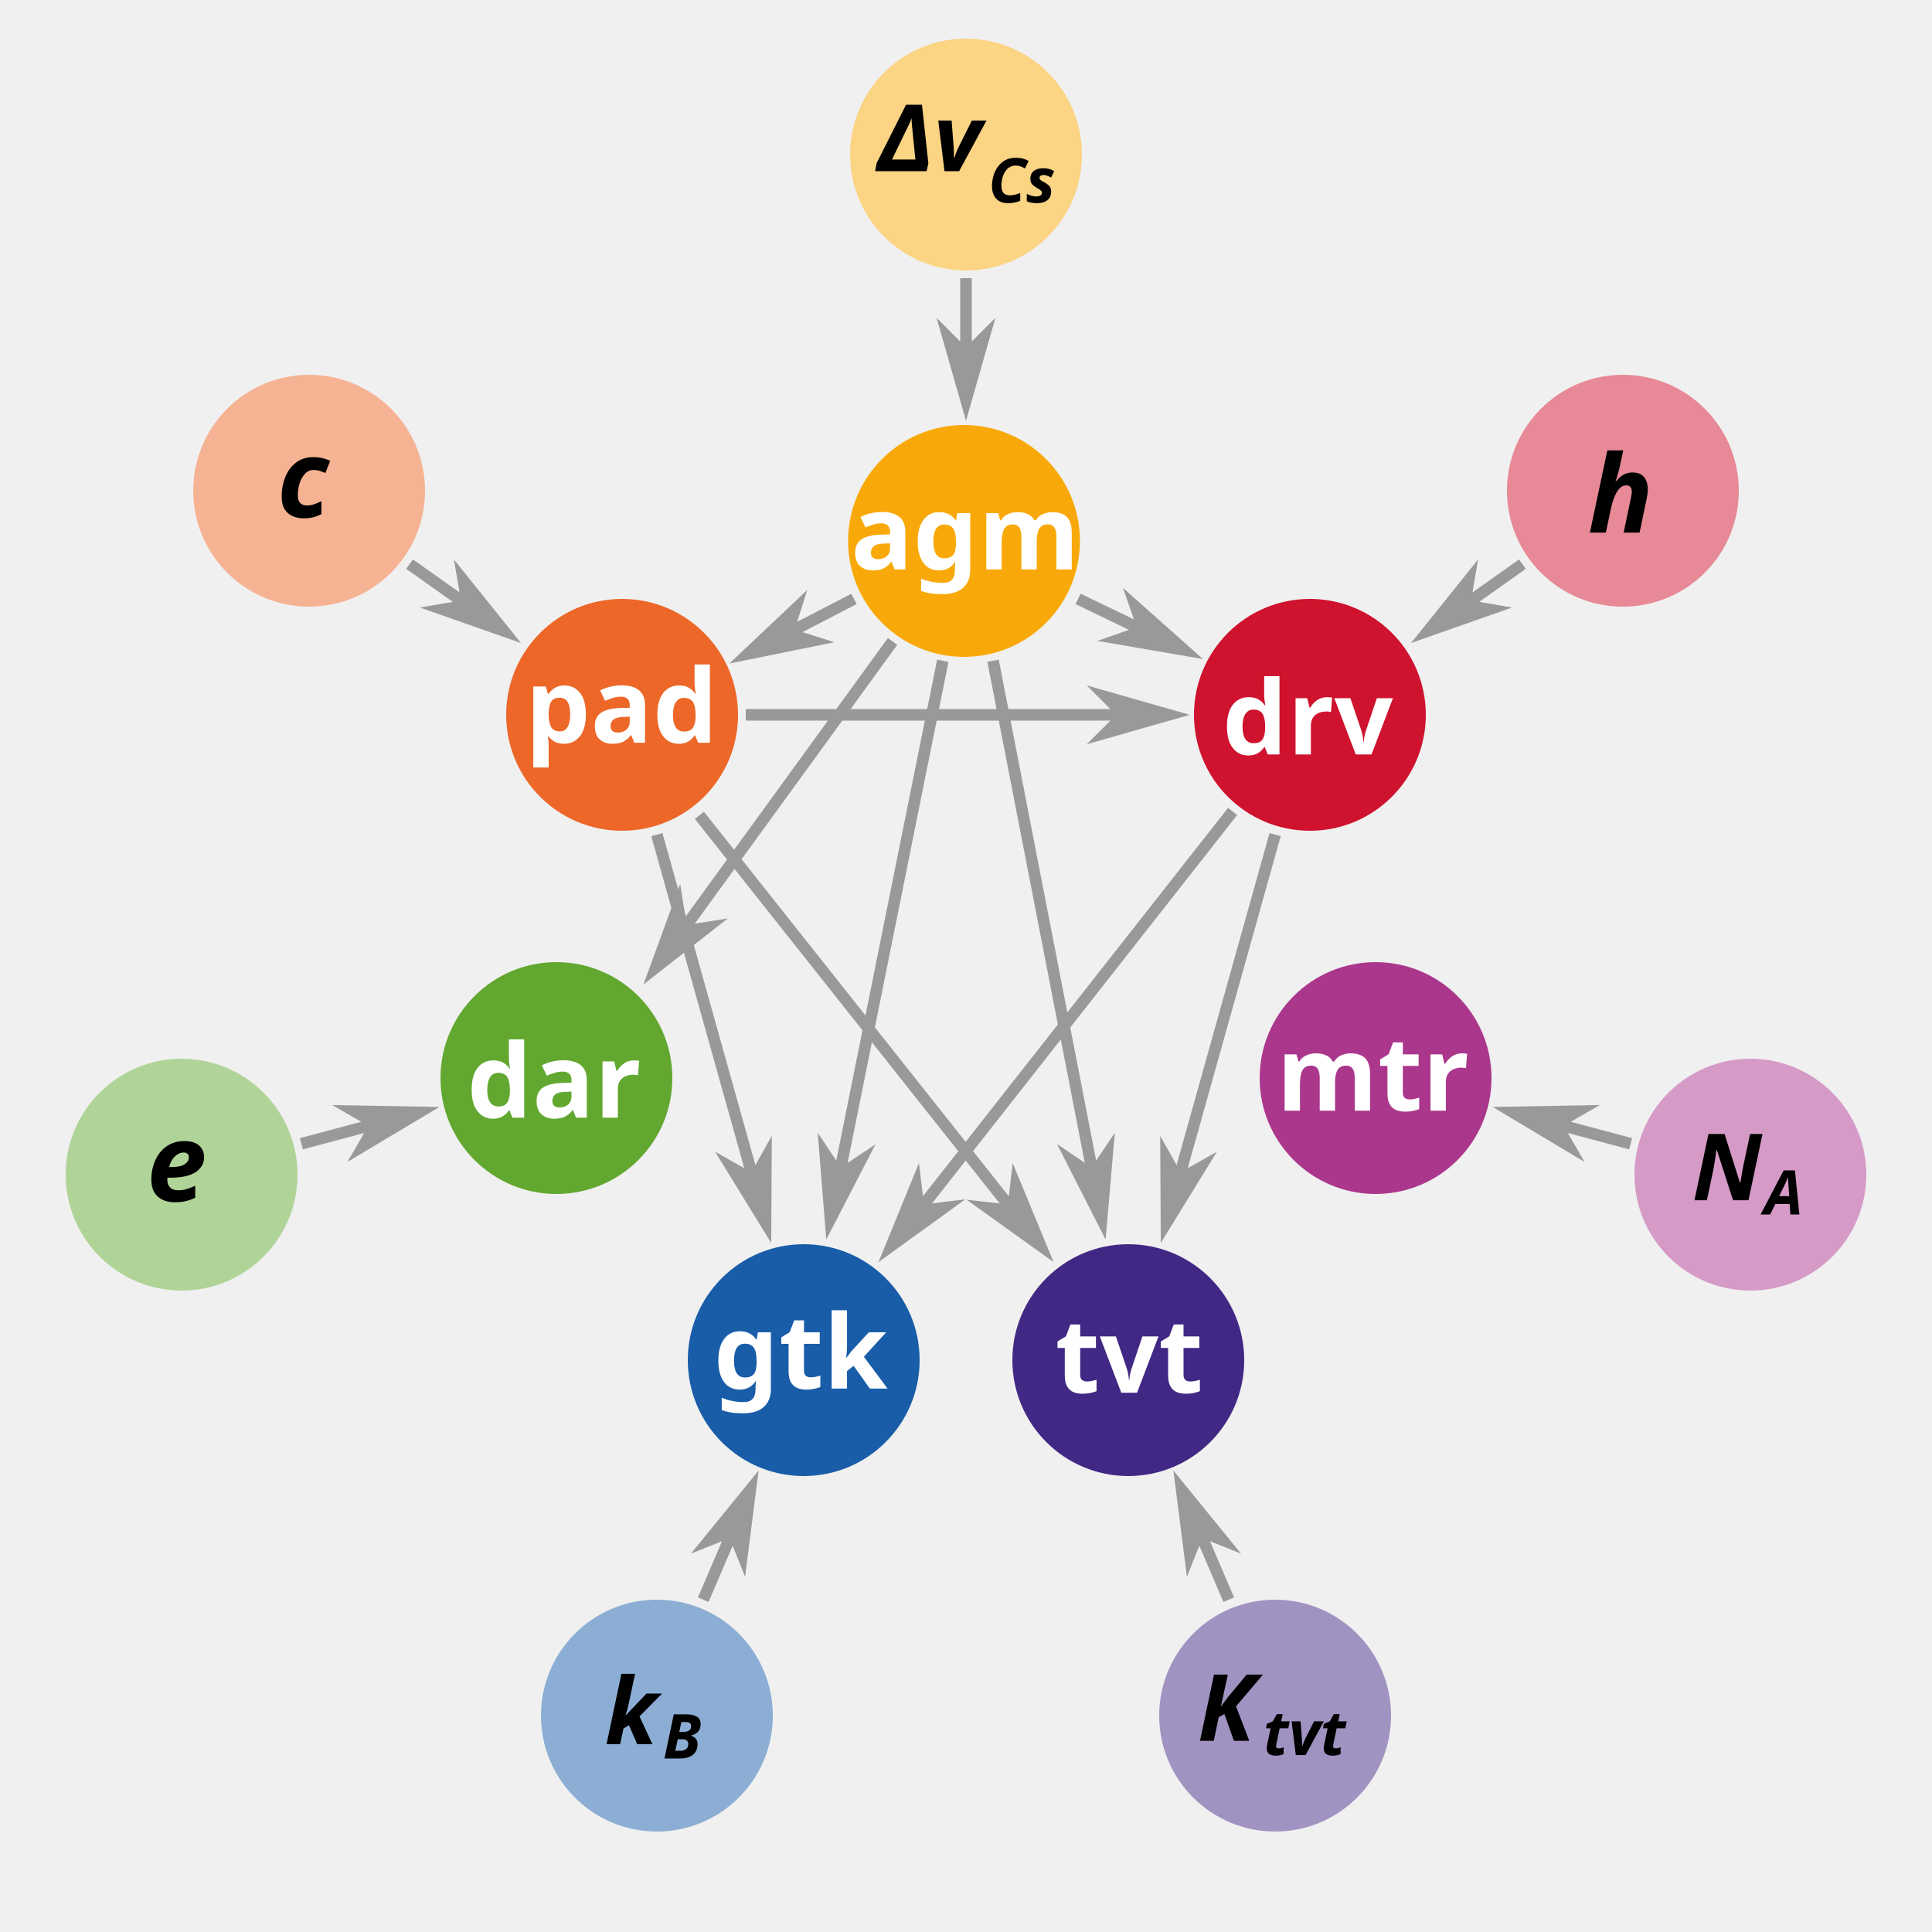
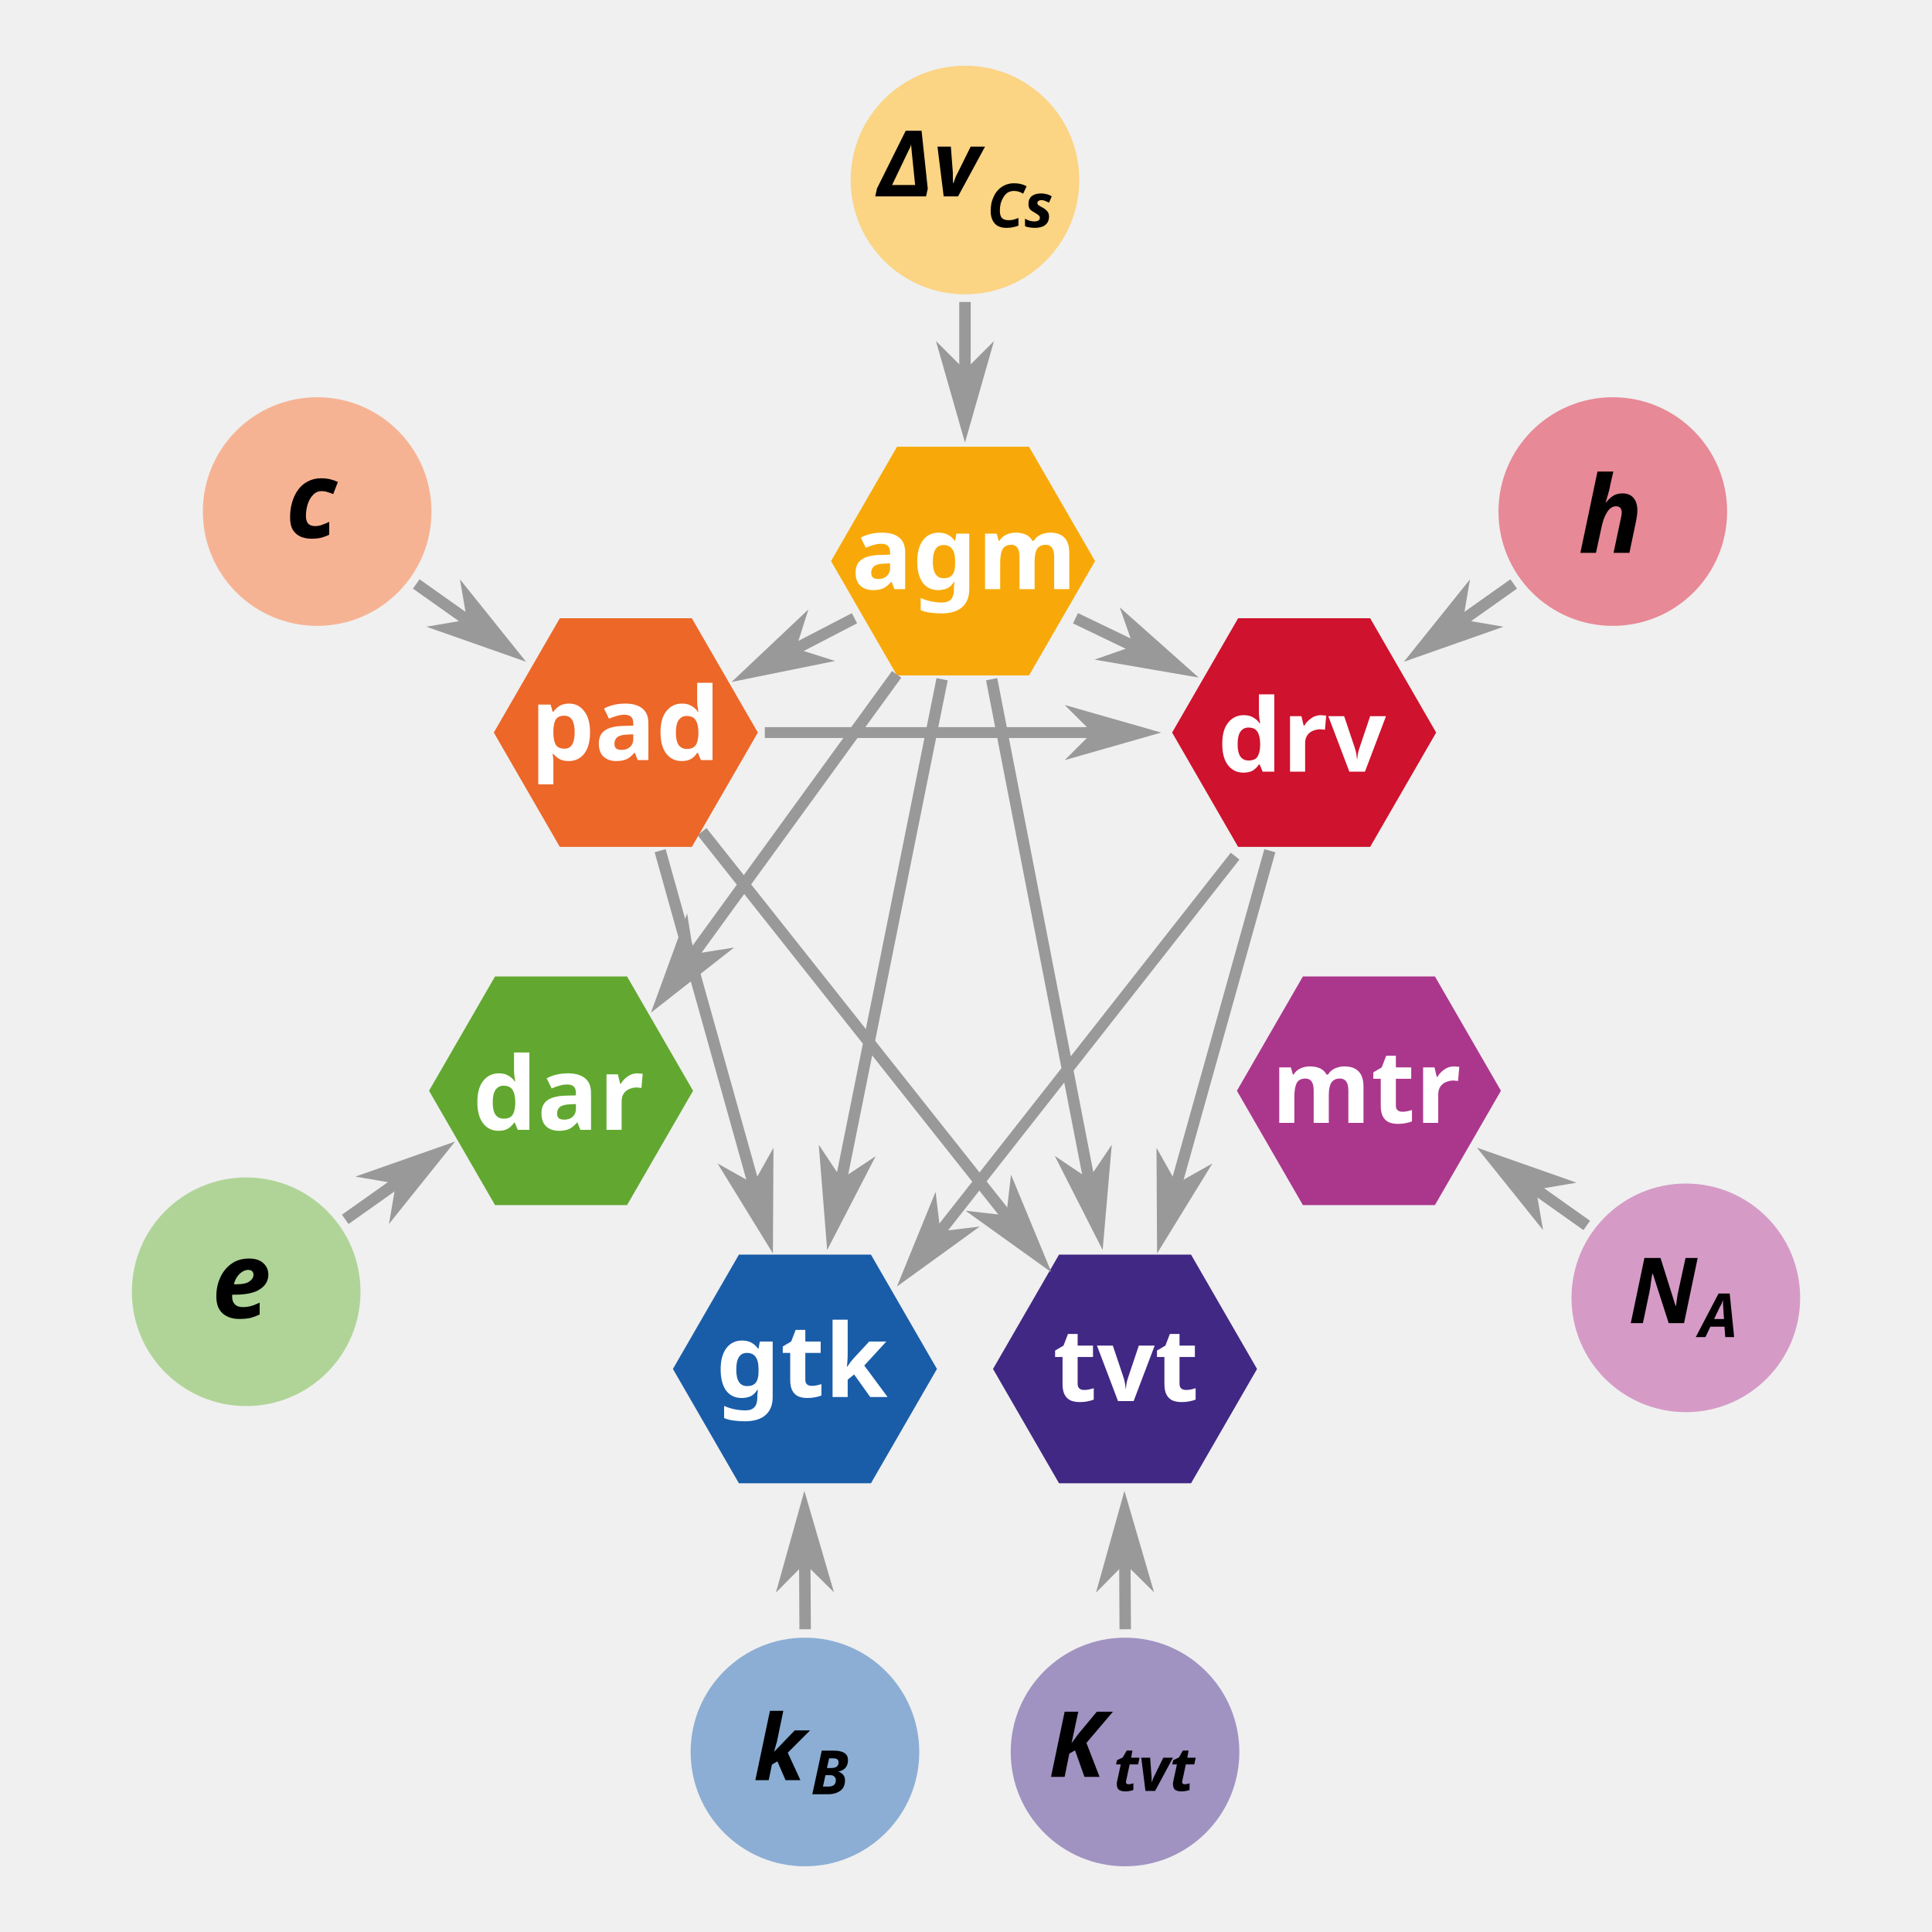
<svg xmlns="http://www.w3.org/2000/svg" width="500" height="500" version="1.1" id="svg129">
-   <defs id="defs133" />
+   <defs id="defs133">
+     <marker id="a-8" overflow="visible" orient="auto">
+       <path transform="matrix(-0.4,0,0,-0.4,-4,0)" d="M 0,0 5,-5 -12.5,0 5,5 Z" fill="#999999" fill-rule="evenodd" stroke="#999999" stroke-width="1pt" id="path2-8" />
+     </marker>
+     <marker id="marker1" overflow="visible" orient="auto">
+       <path transform="matrix(-0.4,0,0,-0.4,-4,0)" d="M 0,0 5,-5 -12.5,0 5,5 Z" fill="#999999" fill-rule="evenodd" stroke="#999999" stroke-width="1pt" id="path1" />
+     </marker>
+     <marker id="marker3" overflow="visible" orient="auto">
+       <path transform="matrix(-0.4,0,0,-0.4,-4,0)" d="M 0,0 5,-5 -12.5,0 5,5 Z" fill="#999999" fill-rule="evenodd" stroke="#999999" stroke-width="1pt" id="path3" />
+     </marker>
+     <marker id="marker4" overflow="visible" orient="auto">
+       <path transform="matrix(-0.4,0,0,-0.4,-4,0)" d="M 0,0 5,-5 -12.5,0 5,5 Z" fill="#999999" fill-rule="evenodd" stroke="#999999" stroke-width="1pt" id="path4" />
+     </marker>
+     <marker id="marker5" overflow="visible" orient="auto">
+       <path transform="matrix(-0.4,0,0,-0.4,-4,0)" d="M 0,0 5,-5 -12.5,0 5,5 Z" fill="#999999" fill-rule="evenodd" stroke="#999999" stroke-width="1pt" id="path5-4" />
+     </marker>
+     <marker id="marker6" overflow="visible" orient="auto">
+       <path transform="matrix(-0.4,0,0,-0.4,-4,0)" d="M 0,0 5,-5 -12.5,0 5,5 Z" fill="#999999" fill-rule="evenodd" stroke="#999999" stroke-width="1pt" id="path6" />
+     </marker>
+     <marker id="marker7" overflow="visible" orient="auto">
+       <path transform="matrix(-0.4,0,0,-0.4,-4,0)" d="M 0,0 5,-5 -12.5,0 5,5 Z" fill="#999999" fill-rule="evenodd" stroke="#999999" stroke-width="1pt" id="path7-3" />
+     </marker>
+     <marker id="marker8" overflow="visible" orient="auto">
+       <path transform="matrix(-0.4,0,0,-0.4,-4,0)" d="M 0,0 5,-5 -12.5,0 5,5 Z" fill="#999999" fill-rule="evenodd" stroke="#999999" stroke-width="1pt" id="path8" />
+     </marker>
+     <marker id="marker9" overflow="visible" orient="auto">
+       <path transform="matrix(-0.4,0,0,-0.4,-4,0)" d="M 0,0 5,-5 -12.5,0 5,5 Z" fill="#999999" fill-rule="evenodd" stroke="#999999" stroke-width="1pt" id="path9-1" />
+     </marker>
+     <marker id="marker10" overflow="visible" orient="auto">
+       <path transform="matrix(-0.4,0,0,-0.4,-4,0)" d="M 0,0 5,-5 -12.5,0 5,5 Z" fill="#999999" fill-rule="evenodd" stroke="#999999" stroke-width="1pt" id="path10" />
+     </marker>
+     <marker id="marker11" overflow="visible" orient="auto">
+       <path transform="matrix(-0.4,0,0,-0.4,-4,0)" d="M 0,0 5,-5 -12.5,0 5,5 Z" fill="#999999" fill-rule="evenodd" stroke="#999999" stroke-width="1pt" id="path11-4" />
+     </marker>
+     <marker id="marker12" overflow="visible" orient="auto">
+       <path transform="matrix(-0.4,0,0,-0.4,-4,0)" d="M 0,0 5,-5 -12.5,0 5,5 Z" fill="#999999" fill-rule="evenodd" stroke="#999999" stroke-width="1pt" id="path12" />
+     </marker>
+     <marker id="marker13" overflow="visible" orient="auto">
+       <path transform="matrix(-0.4,0,0,-0.4,-4,0)" d="M 0,0 5,-5 -12.5,0 5,5 Z" fill="#999999" fill-rule="evenodd" stroke="#999999" stroke-width="1pt" id="path13-9" />
+     </marker>
+     <marker id="marker14" overflow="visible" orient="auto">
+       <path transform="matrix(-0.4,0,0,-0.4,-4,0)" d="M 0,0 5,-5 -12.5,0 5,5 Z" fill="#999999" fill-rule="evenodd" stroke="#999999" stroke-width="1pt" id="path14" />
+     </marker>
+     <marker id="marker15" overflow="visible" orient="auto">
+       <path transform="matrix(-0.4,0,0,-0.4,-4,0)" d="M 0,0 5,-5 -12.5,0 5,5 Z" fill="#999999" fill-rule="evenodd" stroke="#999999" stroke-width="1pt" id="path15-2" />
+     </marker>
+     <marker id="marker16" overflow="visible" orient="auto">
+       <path transform="matrix(-0.4,0,0,-0.4,-4,0)" d="M 0,0 5,-5 -12.5,0 5,5 Z" fill="#999999" fill-rule="evenodd" stroke="#999999" stroke-width="1pt" id="path16" />
+     </marker>
+     <marker id="marker17" overflow="visible" orient="auto">
+       <path transform="matrix(-0.4,0,0,-0.4,-4,0)" d="M 0,0 5,-5 -12.5,0 5,5 Z" fill="#999999" fill-rule="evenodd" stroke="#999999" stroke-width="1pt" id="path17-0" />
+     </marker>
+   </defs>
  <marker id="a" overflow="visible" orient="auto">
    <path transform="matrix(-0.4,0,0,-0.4,-4,0)" d="M 0,0 5,-5 -12.5,0 5,5 Z" fill="#999999" fill-rule="evenodd" stroke="#999999" stroke-width="1pt" id="path2" />
  </marker>
-   <path d="m 106,146 24,17" marker-end="url(#a)" id="path5" style="fill:none;stroke:#999999;stroke-width:3" />
-   <path d="m 250,72 v 31" marker-end="url(#a)" id="path7" style="fill:none;stroke:#999999;stroke-width:3" />
-   <path d="m 394,146 -24,17" marker-end="url(#a)" id="path9" style="fill:none;stroke:#999999;stroke-width:3" />
-   <path d="m 422,296 -30,-8" marker-end="url(#a)" id="path11" style="fill:none;stroke:#999999;stroke-width:3" />
-   <path d="M 318,414 306,386" marker-end="url(#a)" id="path13" style="fill:none;stroke:#999999;stroke-width:3" />
-   <path d="m 182,414 12,-28" marker-end="url(#a)" id="path15" style="fill:none;stroke:#999999;stroke-width:3" />
-   <path d="m 78,296 30,-8" marker-end="url(#a)" id="path17" style="fill:none;stroke:#999999;stroke-width:3" />
-   <path d="m 221,155 -27,14" marker-end="url(#a)" id="path19" style="fill:none;stroke:#999999;stroke-width:3" />
-   <path d="m 231,166 -61,84" marker-end="url(#a)" id="path21" style="fill:none;stroke:#999999;stroke-width:3" />
-   <path d="M 244,171 215,315" marker-end="url(#a)" id="path23" style="fill:none;stroke:#999999;stroke-width:3" />
-   <path d="m 257,171 28,144" marker-end="url(#a)" id="path25" style="fill:none;stroke:#999999;stroke-width:3" />
-   <path d="m 279,155 27,13" marker-end="url(#a)" id="path27" style="fill:none;stroke:#999999;stroke-width:3" />
-   <path d="M 319,210 231,322" marker-end="url(#a)" id="path29" style="fill:none;stroke:#999999;stroke-width:3" />
-   <path d="M 330,216 302,316" marker-end="url(#a)" id="path31" style="fill:none;stroke:#999999;stroke-width:3" />
-   <path d="m 170,216 28,100" marker-end="url(#a)" id="path33" style="fill:none;stroke:#999999;stroke-width:3" />
-   <path d="m 181,211 88,111" marker-end="url(#a)" id="path35" style="fill:none;stroke:#999999;stroke-width:3" />
-   <path d="M 193,185 H 302" marker-end="url(#a)" id="path37" style="fill:none;stroke:#999999;stroke-width:3" />
-   <circle cx="250" cy="40" r="30" fill="#fbd484" id="circle41" />
-   <circle cx="80" cy="127" r="30" fill="#f6b393" id="circle43" />
-   <circle cx="249.487" cy="140" r="30" fill="#f8a909" id="circle45" />
-   <circle cx="161" cy="185" r="30" fill="#ec6728" id="circle47" />
-   <circle cx="339" cy="185" r="30" fill="#cf122d" id="circle49" />
-   <circle cx="144" cy="279" r="30" fill="#62a830" id="circle51" />
-   <circle cx="47" cy="304" r="30" fill="#b0d498" id="circle53" />
-   <circle cx="356" cy="279" r="30" fill="#ab378c" id="circle55" />
-   <circle cx="453" cy="304" r="30" fill="#d59bc6" id="circle57" />
-   <circle cx="292" cy="352" r="30" fill="#412884" id="circle59" />
-   <circle cx="208" cy="352" r="30" fill="#195da9" id="circle61" />
-   <circle cx="170" cy="444" r="30" fill="#8caed4" id="circle63" />
-   <circle cx="330" cy="444" r="30" fill="#a093c2" id="circle65" />
-   <circle cx="420" cy="127" r="30" fill="#e78996" id="circle67" />
-   <text x="78.428" y="133.87" id="text69" style="font-style:italic;font-variant:normal;font-weight:bold;font-stretch:normal;font-size:28px;font-family:Andika;-inkscape-font-specification:'Andika, Bold Italic';font-variant-ligatures:normal;font-variant-caps:normal;font-variant-numeric:normal;font-variant-east-asian:normal;text-anchor:middle">c</text>
-   <text x="419.419" y="137.835" font-style="oblique" id="text71" style="font-style:italic;font-variant:normal;font-weight:bold;font-stretch:normal;font-size:28px;font-family:Andika;-inkscape-font-specification:'Andika, Bold Italic';font-variant-ligatures:normal;font-variant-caps:normal;font-variant-numeric:normal;font-variant-east-asian:normal;text-anchor:middle">h</text>
-   <text x="45.729" y="310.87" font-style="oblique" id="text73" style="font-style:italic;font-variant:normal;font-weight:bold;font-stretch:normal;font-size:28px;font-family:Andika;-inkscape-font-specification:'Andika, Bold Italic';font-variant-ligatures:normal;font-variant-caps:normal;font-variant-numeric:normal;font-variant-east-asian:normal;text-anchor:middle">e</text>
-   <text x="160.87" y="192.227" id="text77" style="font-style:normal;font-variant:normal;font-weight:bold;font-stretch:normal;font-size:26.667px;font-family:Andika;-inkscape-font-specification:'Andika, Bold';font-variant-ligatures:normal;font-variant-caps:normal;font-variant-numeric:normal;font-variant-east-asian:normal;text-anchor:middle;fill:#ffffff">
-     <tspan id="tspan2">pad</tspan>
-   </text>
-   <text x="249.78" y="147.357" id="text79" style="font-style:normal;font-variant:normal;font-weight:bold;font-stretch:normal;font-size:26.667px;font-family:Andika;-inkscape-font-specification:'Andika, Bold';font-variant-ligatures:normal;font-variant-caps:normal;font-variant-numeric:normal;font-variant-east-asian:normal;text-anchor:middle;fill:#ffffff">
-     <tspan id="tspan357" x="249.78" y="147.357">agm</tspan>
-   </text>
-   <text x="338.414" y="195.254" id="text81" style="font-style:normal;font-variant:normal;font-weight:bold;font-stretch:normal;font-size:26.667px;font-family:Andika;-inkscape-font-specification:'Andika, Bold';font-variant-ligatures:normal;font-variant-caps:normal;font-variant-numeric:normal;font-variant-east-asian:normal;text-anchor:middle;fill:#ffffff">
-     <tspan id="tspan420" x="338.414" y="195.254">drv</tspan>
-   </text>
-   <text x="143.414" y="289.254" id="text83" style="font-style:normal;font-variant:normal;font-weight:bold;font-stretch:normal;font-size:26.667px;font-family:Andika;-inkscape-font-specification:'Andika, Bold';font-variant-ligatures:normal;font-variant-caps:normal;font-variant-numeric:normal;font-variant-east-asian:normal;text-anchor:middle;fill:#ffffff">
-     <tspan id="tspan3">dar</tspan>
-   </text>
-   <text x="355.316" y="287.431" font-stretch="semi-condensed" id="text85" style="font-style:normal;font-variant:normal;font-weight:bold;font-stretch:normal;font-size:26.667px;font-family:Andika;-inkscape-font-specification:'Andika, Bold';font-variant-ligatures:normal;font-variant-caps:normal;font-variant-numeric:normal;font-variant-east-asian:normal;text-anchor:middle;fill:#ffffff">
-     <tspan id="tspan354" x="355.316" y="287.431">mtr</tspan>
-   </text>
-   <text x="207.2" y="359.357" id="text87" style="font-style:normal;font-variant:normal;font-weight:bold;font-stretch:normal;font-size:26.667px;font-family:Andika;-inkscape-font-specification:'Andika, Bold';font-variant-ligatures:normal;font-variant-caps:normal;font-variant-numeric:normal;font-variant-east-asian:normal;text-anchor:middle;fill:#ffffff">
-     <tspan id="tspan358" x="207.2" y="359.357">gtk</tspan>
-   </text>
-   <text x="292.228" y="360.431" id="text89" style="font-style:normal;font-variant:normal;font-weight:bold;font-stretch:normal;font-size:26.667px;font-family:Andika;-inkscape-font-specification:'Andika, Bold';font-variant-ligatures:normal;font-variant-caps:normal;font-variant-numeric:normal;font-variant-east-asian:normal;text-anchor:middle;fill:#ffffff">
-     <tspan id="tspan356" x="292.228" y="360.431">tvt</tspan>
-   </text>
-   <g id="g1067" transform="translate(-2.645142,-0.7434082)">
-     <text id="text113" style="font-style:italic;font-variant:normal;font-weight:bold;font-stretch:normal;font-size:24px;font-family:Andika;-inkscape-font-specification:'Andika, Bold Italic';font-variant-ligatures:normal;font-variant-caps:normal;font-variant-numeric:normal;font-variant-east-asian:normal;text-anchor:middle" x="319.934" y="451.265">
-       <tspan id="tspan477" x="319.934" y="451.265">K</tspan>
+   <g id="g352" transform="matrix(4.103341,0,0,4.103341,-53.91049,-185.0499)">
+     <path style="font-variation-settings:normal;opacity:1;vector-effect:none;fill:#412884;fill-opacity:1;stroke:none;stroke-width:1.026;stroke-linecap:butt;stroke-linejoin:miter;stroke-miterlimit:4;stroke-dasharray:none;stroke-dashoffset:0;stroke-opacity:1;-inkscape-stroke:none;stop-color:#000000;stop-opacity:1" id="path348" d="m -102.955,1.642 -35.545,-1.7e-6 -17.772,-30.783 17.772,-30.783 35.545,2e-6 17.772,30.783 z" transform="matrix(0.2342471,0,0,-0.2342402,112.3743,124.6118)" />
+     <path style="font-variation-settings:normal;opacity:1;vector-effect:none;fill:#ab378c;fill-opacity:1;stroke:none;stroke-width:1.026;stroke-linecap:butt;stroke-linejoin:miter;stroke-miterlimit:4;stroke-dasharray:none;stroke-dashoffset:0;stroke-opacity:1;-inkscape-stroke:none;stop-color:#000000;stop-opacity:1" id="path344" d="m -102.955,1.642 -35.545,-1.7e-6 -17.772,-30.783 17.772,-30.783 35.545,2e-6 17.772,30.783 z" transform="matrix(0.2342471,0,0,-0.2342402,127.7563,107.0667)" />
+     <path style="font-variation-settings:normal;opacity:1;vector-effect:none;fill:#cf122d;fill-opacity:1;stroke:none;stroke-width:1.026;stroke-linecap:butt;stroke-linejoin:miter;stroke-miterlimit:4;stroke-dasharray:none;stroke-dashoffset:0;stroke-opacity:1;-inkscape-stroke:none;stop-color:#000000;stop-opacity:1" id="path309" d="m -102.955,1.642 -35.545,-1.7e-6 -17.772,-30.783 17.772,-30.783 35.545,2e-6 17.772,30.783 z" transform="matrix(0.2342471,0,0,-0.2342402,123.6705,84.47444)" />
+     <path style="font-variation-settings:normal;opacity:1;vector-effect:none;fill:#195da9;fill-opacity:1;stroke:none;stroke-width:1.026;stroke-linecap:butt;stroke-linejoin:miter;stroke-miterlimit:4;stroke-dasharray:none;stroke-dashoffset:0;stroke-opacity:1;-inkscape-stroke:none;stop-color:#000000;stop-opacity:1" id="path308" d="m -102.955,1.642 -35.545,-1.7e-6 -17.772,-30.783 17.772,-30.783 35.545,2e-6 17.772,30.783 z" transform="matrix(0.2342471,0,0,-0.2342402,92.1855,124.6118)" />
+     <path style="font-variation-settings:normal;opacity:1;vector-effect:none;fill:#f8a909;fill-opacity:1;stroke:none;stroke-width:1.026;stroke-linecap:butt;stroke-linejoin:miter;stroke-miterlimit:4;stroke-dasharray:none;stroke-dashoffset:0;stroke-opacity:1;-inkscape-stroke:none;stop-color:#000000;stop-opacity:1" id="path329-6" d="m -102.955,1.642 -35.545,-1.7e-6 -17.772,-30.783 17.772,-30.783 35.545,2e-6 17.772,30.783 z" transform="matrix(0.2342471,0,0,-0.2342402,102.1567,73.65899)" />
+     <path d="m 74,64.142 v 7.451" marker-end="url(#a-8)" id="path19-6" style="fill:none;stroke:#999999;stroke-width:0.721;marker-end:url(#a-8)" />
+     <path d="m 108.609,81.927 -5.768,4.086" marker-end="url(#a-8)" id="path20" style="fill:none;stroke:#999999;stroke-width:0.721;marker-end:url(#a-8)" />
+     <path d="m 67.03,84.09 -6.489,3.365" marker-end="url(#a-8)" id="path25-8" style="fill:none;stroke:#999999;stroke-width:0.721;marker-end:url(#a-8)" />
+     <path d="M 69.689,87.629 55.028,107.818" marker-end="url(#a-8)" id="path26" style="fill:none;stroke:#999999;stroke-width:0.721;marker-end:url(#a-8)" />
+     <path d="M 72.558,87.936 65.588,122.545" marker-end="url(#a-8)" id="path27-9" style="fill:none;stroke:#999999;stroke-width:0.721;marker-end:url(#a-8)" />
+     <path d="m 75.682,87.936 6.73,34.609" marker-end="url(#a-8)" id="path28" style="fill:none;stroke:#999999;stroke-width:0.721;marker-end:url(#a-8)" />
+     <path d="m 80.97,84.09 6.489,3.124" marker-end="url(#a-8)" id="path29-2" style="fill:none;stroke:#999999;stroke-width:0.721;marker-end:url(#a-8)" />
+     <path d="M 91.037,99.093 70.557,125.158" marker-end="url(#a-8)" id="path30" style="fill:none;stroke:#999999;stroke-width:0.698;marker-end:url(#a-8)" />
+     <path d="M 93.227,98.751 86.498,122.785" marker-end="url(#a-8)" id="path31-6" style="fill:none;stroke:#999999;stroke-width:0.721;marker-end:url(#a-8)" />
+     <path d="m 54.773,98.751 6.73,24.034" marker-end="url(#a-8)" id="path33-6" style="fill:none;stroke:#999999;stroke-width:0.721;marker-end:url(#a-8)" />
+     <path d="M 57.416,97.549 78.567,124.227" marker-end="url(#a-8)" id="path35-4" style="fill:none;stroke:#999999;stroke-width:0.721;marker-end:url(#a-8)" />
+     <path d="M 61.376,91.3 H 85.027" marker-end="url(#a-8)" id="path37-9" style="fill:none;stroke:#999999;stroke-width:0.685;marker-end:url(#a-8)" />
+     <circle cx="74" cy="56.451" r="7.21" fill="#fbd484" id="circle41-9" style="stroke-width:0.24" />
+     <path style="font-variation-settings:normal;opacity:1;vector-effect:none;fill:#ec6728;fill-opacity:1;stroke:none;stroke-width:1.026;stroke-linecap:butt;stroke-linejoin:miter;stroke-miterlimit:4;stroke-dasharray:none;stroke-dashoffset:0;stroke-opacity:1;-inkscape-stroke:none;stop-color:#000000;stop-opacity:1" id="path34" d="m -102.955,1.642 -35.545,-1.7e-6 -17.772,-30.783 17.772,-30.783 35.545,2e-6 17.772,30.783 z" transform="matrix(0.2342471,0,0,-0.2342402,80.88936,84.47444)" />
+     <path style="font-variation-settings:normal;opacity:1;vector-effect:none;fill:#62a830;fill-opacity:1;stroke:none;stroke-width:1.026;stroke-linecap:butt;stroke-linejoin:miter;stroke-miterlimit:4;stroke-dasharray:none;stroke-dashoffset:0;stroke-opacity:1;-inkscape-stroke:none;stop-color:#000000;stop-opacity:1" id="path258" d="m -102.955,1.642 -35.545,-1.7e-6 -17.772,-30.783 17.772,-30.783 35.545,2e-6 17.772,30.783 z" transform="matrix(0.2342471,0,0,-0.2342402,76.80353,107.0667)" />
+     <circle cx="114.858" cy="77.361" r="7.21" fill="#e78996" id="circle67-5" style="stroke-width:0.24" />
+     <path d="m 39.391,81.927 5.768,4.086" marker-end="url(#a-8)" id="path18" style="fill:none;stroke:#999999;stroke-width:0.721;marker-end:url(#a-8)" />
+     <circle cx="33.142" cy="77.361" r="7.21" fill="#f6b393" id="circle43-0" style="stroke-width:0.24" />
+     <text x="32.764" y="79.012" id="text69-4" style="font-style:italic;font-variant:normal;font-weight:bold;font-stretch:normal;font-size:6.73px;font-family:Andika;-inkscape-font-specification:'Andika, Bold Italic';font-variant-ligatures:normal;font-variant-caps:normal;font-variant-numeric:normal;font-variant-east-asian:normal;text-anchor:middle;stroke-width:0.24">c</text>
+     <text x="114.719" y="79.965" font-style="oblique" id="text71-8" style="font-style:italic;font-variant:normal;font-weight:bold;font-stretch:normal;font-size:6.73px;font-family:Andika;-inkscape-font-specification:'Andika, Bold Italic';font-variant-ligatures:normal;font-variant-caps:normal;font-variant-numeric:normal;font-variant-east-asian:normal;text-anchor:middle;stroke-width:0.24">h</text>
+     <text x="52.578" y="93.037" id="text77-7" style="font-style:normal;font-variant:normal;font-weight:bold;font-stretch:normal;font-size:6.409px;font-family:Andika;-inkscape-font-specification:'Andika, Bold';font-variant-ligatures:normal;font-variant-caps:normal;font-variant-numeric:normal;font-variant-east-asian:normal;text-anchor:middle;fill:#ffffff;stroke-width:0.24">
+       <tspan id="tspan2-1" x="52.578" y="93.037" style="stroke-width:0.24">pad</tspan>
    </text>
-     <text id="text465" x="329.563" y="454.96" style="font-style:italic;font-variant:normal;font-weight:bold;font-stretch:normal;font-size:16px;line-height:normal;font-family:Andika;-inkscape-font-specification:'Andika, Bold Italic';font-variant-ligatures:normal;font-variant-position:normal;font-variant-caps:normal;font-variant-numeric:normal;font-variant-alternates:normal;font-variant-east-asian:normal;text-indent:0;text-align:start;text-decoration-line:none;text-decoration-style:solid;text-decoration-color:#000000;letter-spacing:normal;word-spacing:normal;text-transform:none;writing-mode:lr-tb;direction:ltr;text-orientation:mixed;dominant-baseline:auto;baseline-shift:baseline;white-space:normal;vector-effect:none;fill:#000000;fill-opacity:1;stroke-width:1;stroke-linecap:butt;stroke-linejoin:miter;stroke-miterlimit:4;stroke-dasharray:none;stroke-dashoffset:0;stroke-opacity:1;-inkscape-stroke:none;stop-color:#000000">
-       <tspan id="tspan469" x="329.563" y="454.96">tvt</tspan>
+     <text x="73.947" y="82.253" id="text79-7" style="font-style:normal;font-variant:normal;font-weight:bold;font-stretch:normal;font-size:6.409px;font-family:Andika;-inkscape-font-specification:'Andika, Bold';font-variant-ligatures:normal;font-variant-caps:normal;font-variant-numeric:normal;font-variant-east-asian:normal;text-anchor:middle;fill:#ffffff;stroke-width:0.24">
+       <tspan id="tspan357-2" x="73.947" y="82.253" style="stroke-width:0.24">agm</tspan>
    </text>
-   </g>
-   <g id="g1375" transform="translate(-0.2060471,-0.08789062)">
-     <text id="text125" style="font-style:italic;font-variant:normal;font-weight:bold;font-stretch:normal;font-size:24px;font-family:Andika;-inkscape-font-specification:'Andika, Bold Italic';font-variant-ligatures:normal;font-variant-caps:normal;font-variant-numeric:normal;font-variant-east-asian:normal;text-anchor:middle" x="240.714" y="44.398">
-       <tspan id="tspan656" x="240.714" y="44.398">Δv</tspan>
+     <text x="95.25" y="93.765" id="text81-7" style="font-style:normal;font-variant:normal;font-weight:bold;font-stretch:normal;font-size:6.409px;font-family:Andika;-inkscape-font-specification:'Andika, Bold';font-variant-ligatures:normal;font-variant-caps:normal;font-variant-numeric:normal;font-variant-east-asian:normal;text-anchor:middle;fill:#ffffff;stroke-width:0.24">
+       <tspan id="tspan420-2" x="95.25" y="93.765" style="stroke-width:0.24">drv</tspan>
    </text>
-     <text id="text660" style="font-style:italic;font-variant:normal;font-weight:bold;font-stretch:normal;font-size:16px;font-family:Andika;-inkscape-font-specification:'Andika, Bold Italic';font-variant-ligatures:normal;font-variant-caps:normal;font-variant-numeric:normal;font-variant-east-asian:normal;text-anchor:middle" x="264.651" y="52.516">
-       <tspan id="tspan662" x="264.651" y="52.516">Cs</tspan>
+     <text x="48.383" y="116.357" id="text83-2" style="font-style:normal;font-variant:normal;font-weight:bold;font-stretch:normal;font-size:6.409px;font-family:Andika;-inkscape-font-specification:'Andika, Bold';font-variant-ligatures:normal;font-variant-caps:normal;font-variant-numeric:normal;font-variant-east-asian:normal;text-anchor:middle;fill:#ffffff;stroke-width:0.24">
+       <tspan id="tspan3-6" x="48.383" y="116.357" style="stroke-width:0.24">dar</tspan>
    </text>
-   </g>
-   <g id="g1199" transform="translate(76.66147,5.007599)">
-     <text id="text1071" style="font-style:italic;font-variant:normal;font-weight:bold;font-stretch:normal;font-size:24px;font-family:Andika;-inkscape-font-specification:'Andika, Bold Italic';font-variant-ligatures:normal;font-variant-caps:normal;font-variant-numeric:normal;font-variant-east-asian:normal;text-anchor:middle" x="86.688" y="446.393">
-       <tspan id="tspan1069" x="86.688" y="446.393">k</tspan>
+     <text x="99.312" y="115.919" font-stretch="semi-condensed" id="text85-1" style="font-style:normal;font-variant:normal;font-weight:bold;font-stretch:normal;font-size:6.409px;font-family:Andika;-inkscape-font-specification:'Andika, Bold';font-variant-ligatures:normal;font-variant-caps:normal;font-variant-numeric:normal;font-variant-east-asian:normal;text-anchor:middle;fill:#ffffff;stroke-width:0.24">
+       <tspan id="tspan354-0" x="99.312" y="115.919" style="stroke-width:0.24">mtr</tspan>
    </text>
-     <text id="text1075" x="94.882" y="450.088" style="font-style:italic;font-variant:normal;font-weight:bold;font-stretch:normal;font-size:16px;line-height:normal;font-family:Andika;-inkscape-font-specification:'Andika, Bold Italic';font-variant-ligatures:normal;font-variant-position:normal;font-variant-caps:normal;font-variant-numeric:normal;font-variant-alternates:normal;font-variant-east-asian:normal;text-indent:0;text-align:start;text-decoration-line:none;text-decoration-style:solid;text-decoration-color:#000000;letter-spacing:normal;word-spacing:normal;text-transform:none;writing-mode:lr-tb;direction:ltr;text-orientation:mixed;dominant-baseline:auto;baseline-shift:baseline;white-space:normal;vector-effect:none;fill:#000000;fill-opacity:1;stroke-width:1;stroke-linecap:butt;stroke-linejoin:miter;stroke-miterlimit:4;stroke-dasharray:none;stroke-dashoffset:0;stroke-opacity:1;-inkscape-stroke:none;stop-color:#000000">
-       <tspan id="tspan1073" x="94.882" y="450.088">B</tspan>
+     <text x="63.713" y="133.206" id="text87-6" style="font-style:normal;font-variant:normal;font-weight:bold;font-stretch:normal;font-size:6.409px;font-family:Andika;-inkscape-font-specification:'Andika, Bold';font-variant-ligatures:normal;font-variant-caps:normal;font-variant-numeric:normal;font-variant-east-asian:normal;text-anchor:middle;fill:#ffffff;stroke-width:0.24">
+       <tspan id="tspan358-1" x="63.713" y="133.206" style="stroke-width:0.24">gtk</tspan>
    </text>
-   </g>
-   <g id="g1291" transform="translate(11.39038,-55.05582)">
-     <text id="text1275" style="font-style:italic;font-variant:normal;font-weight:bold;font-stretch:normal;font-size:24px;font-family:Andika;-inkscape-font-specification:'Andika, Bold Italic';font-variant-ligatures:normal;font-variant-caps:normal;font-variant-numeric:normal;font-variant-east-asian:normal;text-anchor:middle" x="435.567" y="365.675">
-       <tspan id="tspan1273" x="435.567" y="365.675">N</tspan>
+     <text x="84.149" y="133.464" id="text89-5" style="font-style:normal;font-variant:normal;font-weight:bold;font-stretch:normal;font-size:6.409px;font-family:Andika;-inkscape-font-specification:'Andika, Bold';font-variant-ligatures:normal;font-variant-caps:normal;font-variant-numeric:normal;font-variant-east-asian:normal;text-anchor:middle;fill:#ffffff;stroke-width:0.24">
+       <tspan id="tspan356-9" x="84.149" y="133.464" style="stroke-width:0.24">tvt</tspan>
    </text>
-     <text id="text1279" x="445.197" y="369.37" style="font-style:italic;font-variant:normal;font-weight:bold;font-stretch:normal;font-size:16px;line-height:normal;font-family:Andika;-inkscape-font-specification:'Andika, Bold Italic';font-variant-ligatures:normal;font-variant-position:normal;font-variant-caps:normal;font-variant-numeric:normal;font-variant-alternates:normal;font-variant-east-asian:normal;text-indent:0;text-align:start;text-decoration-line:none;text-decoration-style:solid;text-decoration-color:#000000;letter-spacing:normal;word-spacing:normal;text-transform:none;writing-mode:lr-tb;direction:ltr;text-orientation:mixed;dominant-baseline:auto;baseline-shift:baseline;white-space:normal;vector-effect:none;fill:#000000;fill-opacity:1;stroke-width:1;stroke-linecap:butt;stroke-linejoin:miter;stroke-miterlimit:4;stroke-dasharray:none;stroke-dashoffset:0;stroke-opacity:1;-inkscape-stroke:none;stop-color:#000000">
-       <tspan id="tspan1277" x="445.197" y="369.37">A</tspan>
+     <circle cx="84.094" cy="155.596" r="7.21" fill="#a093c2" id="circle65-4" style="stroke-width:0.24" />
+     <text id="text113-9" style="font-style:italic;font-variant:normal;font-weight:bold;font-stretch:normal;font-size:5.768px;font-family:Andika;-inkscape-font-specification:'Andika, Bold Italic';font-variant-ligatures:normal;font-variant-caps:normal;font-variant-numeric:normal;font-variant-east-asian:normal;text-anchor:middle;stroke-width:0.24" x="81.039" y="157.164">
+       <tspan id="tspan477-0" x="81.039" y="157.164" style="stroke-width:0.24">K</tspan>
    </text>
+     <text id="text465-9" x="83.354" y="158.051" style="font-style:italic;font-variant:normal;font-weight:bold;font-stretch:normal;font-size:3.845px;line-height:normal;font-family:Andika;-inkscape-font-specification:'Andika, Bold Italic';font-variant-ligatures:normal;font-variant-position:normal;font-variant-caps:normal;font-variant-numeric:normal;font-variant-alternates:normal;font-variant-east-asian:normal;text-indent:0;text-align:start;text-decoration-line:none;text-decoration-style:solid;text-decoration-color:#000000;letter-spacing:normal;word-spacing:normal;text-transform:none;writing-mode:lr-tb;direction:ltr;text-orientation:mixed;dominant-baseline:auto;baseline-shift:baseline;white-space:normal;vector-effect:none;fill:#000000;fill-opacity:1;stroke-width:0.24;stroke-linecap:butt;stroke-linejoin:miter;stroke-miterlimit:4;stroke-dasharray:none;stroke-dashoffset:0;stroke-opacity:1;-inkscape-stroke:none;stop-color:#000000">
+       <tspan id="tspan469-1" x="83.354" y="158.051" style="stroke-width:0.24">tvt</tspan>
+     </text>
+     <text id="text125-7" style="font-style:italic;font-variant:normal;font-weight:bold;font-stretch:normal;font-size:5.768px;font-family:Andika;-inkscape-font-specification:'Andika, Bold Italic';font-variant-ligatures:normal;font-variant-caps:normal;font-variant-numeric:normal;font-variant-east-asian:normal;text-anchor:middle;stroke-width:0.24" x="71.719" y="57.486">
+       <tspan id="tspan656-7" x="71.719" y="57.486" style="stroke-width:0.24">Δv</tspan>
+     </text>
+     <text id="text660-1" style="font-style:italic;font-variant:normal;font-weight:bold;font-stretch:normal;font-size:3.845px;font-family:Andika;-inkscape-font-specification:'Andika, Bold Italic';font-variant-ligatures:normal;font-variant-caps:normal;font-variant-numeric:normal;font-variant-east-asian:normal;text-anchor:middle;stroke-width:0.24" x="77.472" y="59.438">
+       <tspan id="tspan662-1" x="77.472" y="59.438" style="stroke-width:0.24">Cs</tspan>
+     </text>
+     <path d="m 63.919,147.855 -0.041,-7.307" marker-end="url(#a-8)" id="path23-5" style="fill:none;stroke:#999999;stroke-width:0.721;marker-end:url(#a-8)" />
+     <circle cx="63.906" cy="155.596" r="7.21" fill="#8caed4" id="circle63-9" style="stroke-width:0.24" />
+     <text id="text1071-7" style="font-style:italic;font-variant:normal;font-weight:bold;font-stretch:normal;font-size:5.768px;font-family:Andika;-inkscape-font-specification:'Andika, Bold Italic';font-variant-ligatures:normal;font-variant-caps:normal;font-variant-numeric:normal;font-variant-east-asian:normal;text-anchor:middle;stroke-width:0.24" x="62.307" y="157.375">
+       <tspan id="tspan1069-7" x="62.307" y="157.375" style="stroke-width:0.24">k</tspan>
+     </text>
+     <text id="text1075-6" x="64.276" y="158.263" style="font-style:italic;font-variant:normal;font-weight:bold;font-stretch:normal;font-size:3.845px;line-height:normal;font-family:Andika;-inkscape-font-specification:'Andika, Bold Italic';font-variant-ligatures:normal;font-variant-position:normal;font-variant-caps:normal;font-variant-numeric:normal;font-variant-alternates:normal;font-variant-east-asian:normal;text-indent:0;text-align:start;text-decoration-line:none;text-decoration-style:solid;text-decoration-color:#000000;letter-spacing:normal;word-spacing:normal;text-transform:none;writing-mode:lr-tb;direction:ltr;text-orientation:mixed;dominant-baseline:auto;baseline-shift:baseline;white-space:normal;vector-effect:none;fill:#000000;fill-opacity:1;stroke-width:0.24;stroke-linecap:butt;stroke-linejoin:miter;stroke-miterlimit:4;stroke-dasharray:none;stroke-dashoffset:0;stroke-opacity:1;-inkscape-stroke:none;stop-color:#000000">
+       <tspan id="tspan1073-7" x="64.276" y="158.263" style="stroke-width:0.24">B</tspan>
+     </text>
+     <circle cx="119.464" cy="126.953" r="7.21" fill="#d59bc6" id="circle57-3" style="stroke-width:0.24" />
+     <text id="text1275-6" style="font-style:italic;font-variant:normal;font-weight:bold;font-stretch:normal;font-size:5.768px;font-family:Andika;-inkscape-font-specification:'Andika, Bold Italic';font-variant-ligatures:normal;font-variant-caps:normal;font-variant-numeric:normal;font-variant-east-asian:normal;text-anchor:middle;stroke-width:0.24" x="118.012" y="128.544">
+       <tspan id="tspan1273-5" x="118.012" y="128.544" style="stroke-width:0.24">N</tspan>
+     </text>
+     <text id="text1279-6" x="120.326" y="129.432" style="font-style:italic;font-variant:normal;font-weight:bold;font-stretch:normal;font-size:3.845px;line-height:normal;font-family:Andika;-inkscape-font-specification:'Andika, Bold Italic';font-variant-ligatures:normal;font-variant-position:normal;font-variant-caps:normal;font-variant-numeric:normal;font-variant-alternates:normal;font-variant-east-asian:normal;text-indent:0;text-align:start;text-decoration-line:none;text-decoration-style:solid;text-decoration-color:#000000;letter-spacing:normal;word-spacing:normal;text-transform:none;writing-mode:lr-tb;direction:ltr;text-orientation:mixed;dominant-baseline:auto;baseline-shift:baseline;white-space:normal;vector-effect:none;fill:#000000;fill-opacity:1;stroke-width:0.24;stroke-linecap:butt;stroke-linejoin:miter;stroke-miterlimit:4;stroke-dasharray:none;stroke-dashoffset:0;stroke-opacity:1;-inkscape-stroke:none;stop-color:#000000">
+       <tspan id="tspan1277-3" x="120.326" y="129.432" style="stroke-width:0.24">A</tspan>
+     </text>
+     <circle cx="28.665" cy="126.569" r="7.21" fill="#b0d498" id="circle53-9" style="stroke-width:0.24" />
+     <text x="28.359" y="128.221" font-style="oblique" id="text73-4" style="font-style:italic;font-variant:normal;font-weight:bold;font-stretch:normal;font-size:6.73px;font-family:Andika;-inkscape-font-specification:'Andika, Bold Italic';font-variant-ligatures:normal;font-variant-caps:normal;font-variant-numeric:normal;font-variant-east-asian:normal;text-anchor:middle;stroke-width:0.24">e</text>
+     <path d="m 34.913,122.003 5.768,-4.086" marker-end="url(#a-8)" id="path307" style="fill:none;stroke:#999999;stroke-width:0.721;marker-end:url(#a-8)" />
+     <path d="m 113.215,122.387 -5.768,-4.086" marker-end="url(#a-8)" id="path345" style="fill:none;stroke:#999999;stroke-width:0.721;marker-end:url(#a-8)" />
+     <path d="m 84.107,147.855 -0.041,-7.307" marker-end="url(#a-8)" id="path350" style="fill:none;stroke:#999999;stroke-width:0.721;marker-end:url(#a-8)" />
  </g>
</svg>
